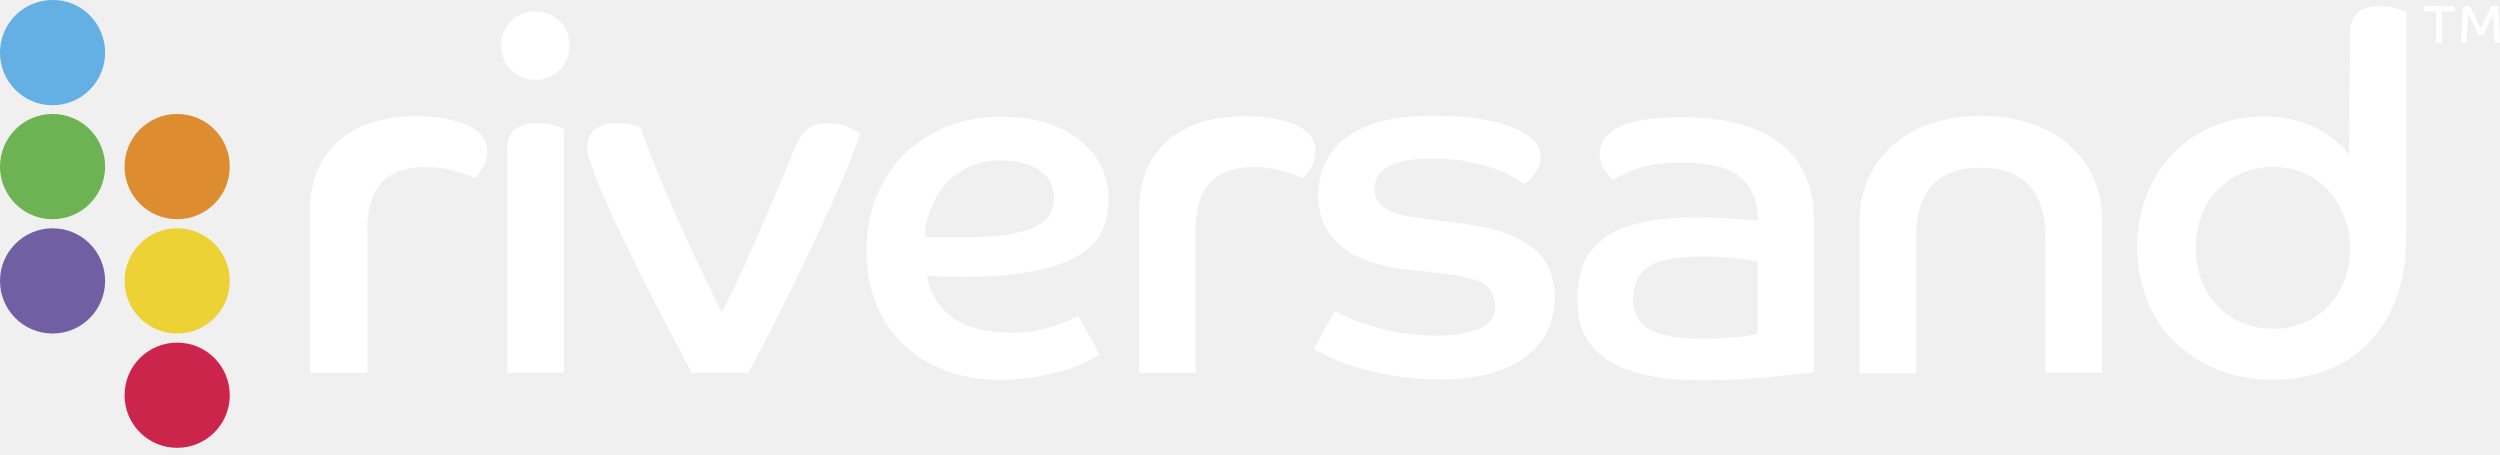
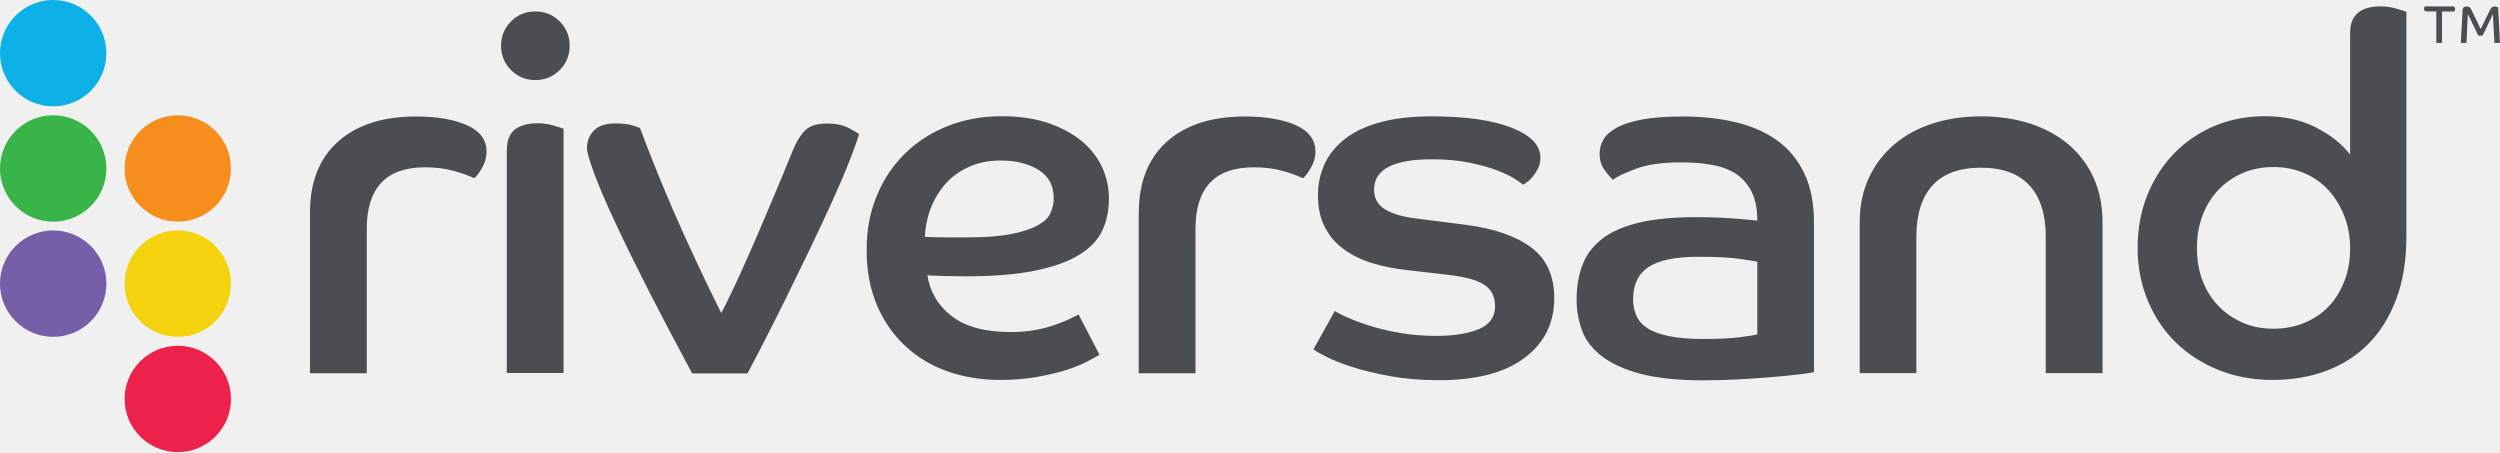
- <svg xmlns="http://www.w3.org/2000/svg" x="0px" y="0px" width="220px" height="40px" viewBox="0 0 220 40">
+ <svg xmlns="http://www.w3.org/2000/svg" x="0px" y="0px" width="188" height="34" viewBox="0 0 188 34">
  <g>
-     <path fill="#FFFFFF" d="M215.79,0.55c0.16,0,0.23,0.06,0.23,0.23c0,0.07,0,0.1-0.03,0.13c0,0.03-0.03,0.06-0.03,0.1h-1.07v2.78    h-0.52V1h-0.84c-0.16,0-0.23-0.06-0.23-0.23c0-0.06,0-0.1,0.03-0.13c0-0.03,0.03-0.06,0.03-0.1    C213.4,0.55,215.79,0.55,215.79,0.55z" />
-     <path fill="#FFFFFF" d="M219.51,3.75c0-0.03,0-0.13,0-0.26c0-0.13,0-0.29-0.03-0.45c-0.03-0.16-0.03-0.36-0.03-0.55    c0-0.19-0.03-0.39-0.03-0.55c0-0.16-0.03-0.32-0.03-0.45c0-0.13,0-0.23,0-0.26c-0.03,0.06-0.06,0.16-0.13,0.26    c-0.07,0.1-0.1,0.19-0.16,0.32c-0.06,0.13-0.1,0.23-0.16,0.36c-0.06,0.13-0.13,0.26-0.16,0.36c-0.03,0.1-0.1,0.23-0.16,0.32    s-0.1,0.19-0.13,0.26h-0.36c-0.06-0.13-0.13-0.26-0.19-0.42c-0.07-0.16-0.16-0.32-0.26-0.52c-0.1-0.19-0.16-0.36-0.26-0.52    c-0.06-0.16-0.16-0.32-0.23-0.45c0,0.06,0,0.16,0,0.29c0,0.13,0,0.29-0.03,0.45c-0.03,0.16-0.03,0.32-0.03,0.52    s-0.03,0.36-0.03,0.52c0,0.16,0,0.32-0.03,0.45c0,0.13,0,0.23,0,0.32h-0.48c0-0.06,0-0.19,0-0.36c0-0.16,0-0.32,0.03-0.52    c0.03-0.19,0.03-0.39,0.03-0.58c0-0.19,0.03-0.42,0.03-0.58c0-0.19,0.03-0.36,0.03-0.52c0-0.16,0-0.26,0.03-0.36    c0-0.1,0.03-0.16,0.1-0.23s0.13-0.06,0.23-0.06c0.1,0,0.16,0,0.23,0.03s0.1,0.06,0.13,0.1c0.03,0.06,0.06,0.13,0.1,0.23    c0.03,0.1,0.1,0.19,0.16,0.29c0.06,0.1,0.1,0.23,0.16,0.36c0.07,0.13,0.13,0.26,0.16,0.36c0.06,0.13,0.1,0.23,0.16,0.32    c0.07,0.1,0.1,0.19,0.13,0.26c0.06-0.1,0.1-0.23,0.19-0.39c0.07-0.16,0.16-0.32,0.23-0.49s0.16-0.32,0.23-0.49    s0.13-0.26,0.16-0.36c0.03-0.06,0.1-0.13,0.13-0.19c0.06-0.06,0.13-0.06,0.26-0.06c0.1,0,0.16,0,0.23,0.03    c0.06,0.03,0.1,0.03,0.1,0.06c0,0.1,0,0.23,0.03,0.39c0,0.16,0.03,0.36,0.03,0.55s0.03,0.42,0.03,0.65s0.03,0.42,0.03,0.65    s0.03,0.39,0.03,0.55c0,0.16,0,0.29,0.03,0.39C220,3.75,219.51,3.75,219.51,3.75z" />
-     <path fill="#64AFE4" d="M9.25,4.63c0,2.56-2.07,4.63-4.63,4.63S0,7.18,0,4.63C0,2.07,2.07,0,4.63,0C7.18-0.03,9.25,2.07,9.25,4.63    " />
-     <path fill="#FFFFFF" d="M27.27,18.67c0-2.69,0.84-4.76,2.49-6.24c1.65-1.46,3.95-2.2,6.86-2.2c1.84,0,3.33,0.26,4.5,0.78    s1.75,1.29,1.75,2.33c0,0.49-0.13,0.97-0.42,1.46c-0.29,0.49-0.52,0.74-0.68,0.87c-0.49-0.23-1.1-0.45-1.84-0.65    c-0.74-0.19-1.55-0.32-2.49-0.32c-3.43,0-5.11,1.81-5.11,5.44v12.68h-5.05V18.67z" />
-     <path fill="#FFFFFF" d="M47.11,1c0.84,0,1.55,0.29,2.14,0.87c0.58,0.58,0.87,1.29,0.87,2.14c0,0.84-0.29,1.55-0.87,2.14    c-0.58,0.58-1.29,0.87-2.14,0.87s-1.55-0.29-2.14-0.87c-0.58-0.58-0.87-1.29-0.87-2.14c0-0.84,0.29-1.55,0.87-2.14    C45.55,1.29,46.26,1,47.11,1 M44.61,13.17c0-0.81,0.23-1.39,0.71-1.78c0.49-0.39,1.13-0.55,1.97-0.55c0.52,0,1,0.06,1.46,0.19    c0.45,0.13,0.71,0.23,0.87,0.29v21.48h-4.98V13.17H44.61z" />
-     <path fill="#FFFFFF" d="M60.89,32.81c-1.36-2.52-2.62-4.92-3.75-7.15c-1.13-2.23-2.1-4.24-2.94-5.98    c-0.81-1.75-1.46-3.2-1.88-4.37c-0.42-1.16-0.65-1.94-0.65-2.27c0-0.61,0.19-1.13,0.61-1.55c0.42-0.42,1.04-0.65,1.88-0.65    c0.61,0,1.1,0.06,1.52,0.16c0.42,0.1,0.61,0.19,0.68,0.26c0.58,1.59,1.2,3.17,1.88,4.79s1.33,3.14,2.01,4.59    c0.68,1.46,1.26,2.75,1.84,3.95c0.58,1.2,1.04,2.17,1.42,2.91c0.55-1.04,1.16-2.3,1.81-3.72c0.65-1.42,1.26-2.85,1.88-4.24    c0.61-1.39,1.13-2.69,1.62-3.82c0.49-1.16,0.84-2.01,1.04-2.52c0.29-0.71,0.65-1.29,1.04-1.71c0.42-0.42,1.04-0.65,1.91-0.65    c0.81,0,1.49,0.13,2.01,0.42c0.52,0.29,0.81,0.45,0.84,0.52c-0.16,0.61-0.49,1.46-0.91,2.52s-0.94,2.26-1.52,3.56    c-0.58,1.29-1.23,2.69-1.91,4.11c-0.68,1.42-1.36,2.81-2.04,4.17c-0.68,1.36-1.29,2.62-1.91,3.78c-0.61,1.17-1.1,2.14-1.52,2.88    H60.89L60.89,32.81z" />
-     <path fill="#FFFFFF" d="M96.77,31.19c-0.23,0.13-0.61,0.36-1.1,0.62s-1.13,0.52-1.88,0.74c-0.74,0.23-1.62,0.42-2.59,0.61    c-0.97,0.16-2.04,0.26-3.24,0.26c-1.62,0-3.17-0.26-4.56-0.74c-1.42-0.49-2.65-1.23-3.72-2.2c-1.07-0.97-1.91-2.17-2.52-3.59    c-0.61-1.42-0.91-3.04-0.91-4.88c0-1.75,0.29-3.33,0.91-4.79c0.62-1.46,1.42-2.69,2.49-3.72s2.33-1.84,3.75-2.39    c1.46-0.58,3.04-0.84,4.76-0.84c1.52,0,2.85,0.19,4.04,0.58c1.16,0.39,2.14,0.91,2.94,1.58c0.81,0.68,1.42,1.42,1.81,2.3    c0.42,0.87,0.61,1.81,0.61,2.81c0,1.04-0.19,1.94-0.58,2.78c-0.39,0.84-1.04,1.55-2.01,2.13c-0.97,0.58-2.26,1.07-3.88,1.39    c-1.62,0.32-3.72,0.52-6.21,0.52c-0.58,0-1.13,0-1.65-0.03s-1.07-0.03-1.65-0.06c0.23,1.49,0.97,2.69,2.17,3.62    c1.2,0.91,2.94,1.39,5.18,1.39c0.78,0,1.46-0.06,2.1-0.16c0.65-0.13,1.23-0.26,1.71-0.42c0.49-0.16,0.94-0.36,1.33-0.52    c0.39-0.16,0.65-0.29,0.81-0.39L96.77,31.19z M81.4,20.84c0.68,0.03,1.33,0.03,1.94,0.03h1.84c1.62,0,2.91-0.1,3.88-0.29    c1-0.2,1.78-0.45,2.33-0.78c0.55-0.32,0.91-0.68,1.1-1.1c0.16-0.42,0.26-0.84,0.26-1.26c0-1.1-0.45-1.94-1.33-2.49    c-0.87-0.55-2.01-0.84-3.3-0.84c-1.07,0-2.04,0.19-2.85,0.58c-0.81,0.39-1.49,0.87-2.07,1.52c-0.55,0.61-0.97,1.36-1.29,2.17    C81.59,19.15,81.4,19.96,81.4,20.84" />
-     <path fill="#FFFFFF" d="M100.23,18.67c0-2.69,0.81-4.76,2.46-6.24c1.65-1.46,3.95-2.2,6.86-2.2c1.84,0,3.33,0.26,4.5,0.78    s1.71,1.29,1.71,2.33c0,0.49-0.13,0.97-0.42,1.46s-0.48,0.74-0.68,0.87c-0.49-0.23-1.1-0.45-1.84-0.65    c-0.71-0.19-1.55-0.32-2.49-0.32c-3.4,0-5.11,1.81-5.11,5.44v12.68h-4.98V18.67L100.23,18.67z" />
-     <path fill="#FFFFFF" d="M117.47,27.34c0.19,0.16,0.58,0.32,1.1,0.58c0.52,0.26,1.17,0.49,1.94,0.71c0.78,0.26,1.65,0.45,2.65,0.65    c1,0.16,2.07,0.26,3.24,0.26c1.52,0,2.75-0.19,3.72-0.58c0.97-0.39,1.46-1.07,1.46-2.04c0-0.81-0.32-1.42-0.91-1.88    c-0.62-0.42-1.71-0.71-3.27-0.91l-3.4-0.39c-1.17-0.13-2.23-0.32-3.24-0.65s-1.81-0.71-2.52-1.26c-0.71-0.55-1.26-1.17-1.65-1.94    c-0.39-0.78-0.58-1.68-0.58-2.78c0-0.94,0.2-1.81,0.55-2.65c0.36-0.84,0.94-1.55,1.71-2.2c0.78-0.65,1.81-1.13,3.07-1.52    c1.26-0.36,2.81-0.55,4.63-0.55c3.04,0,5.4,0.32,7.09,1c1.68,0.68,2.52,1.55,2.52,2.62c0,0.36-0.06,0.65-0.19,0.91    c-0.13,0.26-0.29,0.49-0.45,0.71c-0.16,0.19-0.32,0.39-0.52,0.52c-0.2,0.13-0.32,0.23-0.39,0.23c-0.13-0.13-0.36-0.29-0.78-0.55    c-0.42-0.26-0.94-0.49-1.58-0.74c-0.68-0.26-1.49-0.45-2.39-0.65c-0.94-0.19-2.01-0.29-3.24-0.29c-3.4,0-5.08,0.91-5.08,2.69    c0,0.74,0.32,1.33,0.97,1.71s1.55,0.65,2.75,0.81l4.46,0.58c2.43,0.32,4.3,0.97,5.66,2.01c1.33,1,2.01,2.49,2.01,4.43    c0,2.2-0.87,3.95-2.59,5.24c-1.71,1.29-4.24,1.97-7.5,1.97c-1.59,0-3.01-0.13-4.3-0.36c-1.29-0.23-2.39-0.52-3.36-0.81    c-0.94-0.29-1.71-0.61-2.3-0.9c-0.58-0.29-0.97-0.52-1.13-0.65L117.47,27.34z" />
-     <path fill="#FFFFFF" d="M159.63,32.74c-0.29,0.06-0.74,0.13-1.39,0.19c-0.61,0.06-1.36,0.13-2.2,0.23    c-0.84,0.06-1.78,0.13-2.85,0.2c-1.07,0.06-2.13,0.1-3.27,0.1c-2.26,0-4.14-0.19-5.56-0.58c-1.46-0.39-2.59-0.91-3.4-1.58    c-0.84-0.65-1.39-1.42-1.71-2.27s-0.45-1.75-0.45-2.65c0-1.2,0.19-2.23,0.55-3.14c0.36-0.91,0.97-1.65,1.78-2.26    c0.84-0.62,1.91-1.07,3.27-1.39c1.33-0.32,2.98-0.45,4.92-0.45c1.1,0,2.17,0.03,3.14,0.1c1,0.06,1.75,0.13,2.23,0.19    c0-1.04-0.16-1.88-0.52-2.52c-0.32-0.68-0.81-1.2-1.39-1.59c-0.58-0.39-1.29-0.65-2.1-0.78c-0.81-0.16-1.71-0.23-2.72-0.23    c-1.65,0-3.01,0.19-4.01,0.58c-1,0.39-1.68,0.71-2.01,0.97c-0.16-0.16-0.42-0.42-0.71-0.84c-0.29-0.42-0.45-0.91-0.45-1.49    c0-0.42,0.1-0.81,0.32-1.2c0.23-0.39,0.61-0.74,1.17-1.04c0.55-0.32,1.29-0.55,2.23-0.71c0.94-0.16,2.1-0.26,3.56-0.26    c1.71,0,3.3,0.16,4.69,0.52c1.42,0.32,2.62,0.87,3.66,1.58c1.04,0.74,1.81,1.68,2.39,2.88c0.58,1.2,0.84,2.65,0.84,4.34V32.74    L159.63,32.74z M154.68,23c-0.29-0.06-0.84-0.13-1.65-0.26c-0.81-0.13-2.01-0.16-3.62-0.16c-1.97,0-3.43,0.29-4.34,0.91    c-0.91,0.58-1.36,1.55-1.36,2.81c0,0.52,0.1,1,0.29,1.46c0.19,0.42,0.52,0.81,0.97,1.1c0.45,0.29,1.1,0.55,1.91,0.71    c0.81,0.16,1.81,0.23,3.01,0.23c1.33,0,2.39-0.06,3.2-0.16c0.78-0.1,1.33-0.19,1.58-0.26V23L154.68,23z" />
-     <path fill="#FFFFFF" d="M163.64,19.54c0-1.46,0.26-2.75,0.81-3.92c0.55-1.16,1.29-2.14,2.23-2.94c0.94-0.81,2.07-1.42,3.36-1.84    s2.72-0.65,4.27-0.65s2.98,0.23,4.3,0.65s2.46,1.04,3.4,1.84c0.94,0.81,1.68,1.78,2.2,2.94c0.52,1.16,0.78,2.46,0.78,3.92v13.26    h-4.98V20.84c0-1.97-0.48-3.49-1.46-4.53c-0.97-1.04-2.36-1.55-4.24-1.55c-1.91,0-3.33,0.52-4.27,1.55    c-0.94,1.04-1.42,2.56-1.42,4.53v12h-4.98V19.54z" />
-     <path fill="#FFFFFF" d="M206.8,2.88c0-0.78,0.23-1.36,0.68-1.75c0.45-0.39,1.1-0.58,1.94-0.58c0.52,0,1,0.06,1.46,0.19    c0.42,0.13,0.71,0.23,0.87,0.29v19.73c0,2.14-0.29,3.98-0.91,5.56c-0.58,1.58-1.42,2.88-2.49,3.95c-1.07,1.07-2.3,1.84-3.72,2.36    c-1.42,0.52-2.98,0.78-4.69,0.78c-1.72,0-3.3-0.29-4.76-0.87s-2.69-1.39-3.75-2.39c-1.07-1-1.88-2.23-2.46-3.69    c-0.58-1.42-0.91-2.98-0.91-4.63c0-1.68,0.29-3.24,0.84-4.66c0.55-1.42,1.36-2.65,2.36-3.69s2.2-1.84,3.56-2.39    c1.36-0.58,2.85-0.84,4.43-0.84c1.68,0,3.17,0.32,4.46,0.97c1.29,0.65,2.3,1.46,3.01,2.39L206.8,2.88L206.8,2.88z M206.8,21.84    c0-1-0.16-1.94-0.52-2.81c-0.32-0.87-0.81-1.62-1.39-2.27c-0.58-0.65-1.29-1.13-2.14-1.52c-0.84-0.39-1.75-0.55-2.75-0.55    c-1.04,0-1.94,0.19-2.75,0.55c-0.81,0.36-1.52,0.87-2.13,1.49c-0.62,0.62-1.07,1.39-1.39,2.27c-0.32,0.87-0.49,1.81-0.49,2.85    c0,1.04,0.16,1.97,0.49,2.81c0.32,0.84,0.78,1.62,1.39,2.23c0.58,0.62,1.29,1.13,2.13,1.49c0.81,0.36,1.75,0.55,2.75,0.55    c1,0,1.91-0.16,2.75-0.52c0.84-0.36,1.55-0.84,2.14-1.46c0.58-0.62,1.04-1.36,1.39-2.23C206.64,23.85,206.8,22.87,206.8,21.84" />
-     <path fill="#6DB253" d="M9.25,14.66c0,2.56-2.07,4.63-4.63,4.63S0,17.21,0,14.66c0-2.56,2.07-4.63,4.63-4.63S9.25,12.1,9.25,14.66    " />
-     <path fill="#715EA3" d="M9.25,24.72c0,2.56-2.07,4.63-4.63,4.63S0,27.27,0,24.72c0-2.55,2.07-4.63,4.63-4.63    S9.25,22.16,9.25,24.72" />
-     <path fill="#DD8C2F" d="M20.22,14.66c0,2.56-2.07,4.63-4.63,4.63c-2.56,0-4.63-2.07-4.63-4.63c0-2.56,2.07-4.63,4.63-4.63    C18.15,10.03,20.22,12.1,20.22,14.66" />
-     <path fill="#ECD234" d="M20.22,24.72c0,2.56-2.07,4.63-4.63,4.63c-2.56,0-4.63-2.07-4.63-4.63c0-2.55,2.07-4.63,4.63-4.63    C18.15,20.09,20.22,22.16,20.22,24.72" />
-     <path fill="#CB254C" d="M20.22,34.78c0,2.56-2.07,4.63-4.63,4.63c-2.56,0-4.63-2.07-4.63-4.63c0-2.56,2.07-4.63,4.63-4.63    C18.15,30.15,20.22,32.22,20.22,34.78" />
+     <circle fill="#0EB1E7" cx="4" cy="4" r="4" />
+     <circle fill="#38B449" cx="4" cy="12.67" r="4" />
+     <circle fill="#775EA8" cx="4" cy="21.33" r="4" />
+     <circle fill="#F68E1E" cx="13.37" cy="12.67" r="4" />
+     <circle fill="#F4D20E" cx="13.37" cy="21.33" r="4" />
+     <circle fill="#ED224B" cx="13.37" cy="30" r="4" />
  </g>
+   <path fill="#4A4E51" d="M184.62,0.67c0,0.05-0.01,0.09-0.02,0.12c-0.01,0.03-0.02,0.06-0.03,0.07h-0.93v2.37h-0.43V0.86h-0.71   c-0.14,0-0.21-0.06-0.21-0.19c0-0.05,0.01-0.08,0.02-0.12c0.01-0.03,0.02-0.06,0.03-0.07h2.08C184.56,0.48,184.62,0.54,184.62,0.67z    M187.98,2.91c0-0.14-0.01-0.3-0.02-0.47c-0.01-0.17-0.02-0.35-0.03-0.54s-0.02-0.37-0.03-0.54c0-0.17-0.01-0.33-0.02-0.47   c-0.01-0.14-0.01-0.25-0.02-0.32c-0.01-0.01-0.04-0.03-0.08-0.05c-0.04-0.02-0.1-0.03-0.18-0.03c-0.1,0-0.17,0.03-0.22,0.07   c-0.05,0.05-0.09,0.1-0.12,0.17c-0.04,0.07-0.09,0.17-0.15,0.3c-0.06,0.13-0.13,0.26-0.2,0.41c-0.07,0.14-0.14,0.28-0.2,0.42   c-0.06,0.14-0.12,0.25-0.16,0.33c-0.03-0.06-0.07-0.14-0.11-0.23c-0.04-0.09-0.09-0.19-0.14-0.29s-0.1-0.2-0.15-0.31   c-0.05-0.11-0.1-0.21-0.15-0.31c-0.05-0.09-0.09-0.18-0.13-0.26s-0.07-0.14-0.09-0.19c-0.03-0.03-0.07-0.06-0.12-0.08   c-0.06-0.02-0.12-0.03-0.2-0.03c-0.07,0-0.14,0.02-0.19,0.06c-0.05,0.04-0.07,0.1-0.08,0.18c-0.01,0.07-0.01,0.17-0.02,0.3   c0,0.13-0.01,0.28-0.02,0.44c-0.01,0.16-0.02,0.33-0.03,0.51c-0.01,0.18-0.02,0.35-0.03,0.51c-0.01,0.16-0.01,0.31-0.02,0.44   c0,0.13-0.01,0.23-0.01,0.3h0.42c0-0.07,0.01-0.16,0.01-0.27c0.01-0.11,0.01-0.24,0.02-0.38c0-0.14,0.01-0.29,0.02-0.44   c0.01-0.15,0.01-0.3,0.02-0.44c0.01-0.14,0.02-0.27,0.02-0.38c0-0.11,0.01-0.2,0.01-0.26c0.06,0.11,0.12,0.23,0.19,0.38   c0.07,0.15,0.15,0.3,0.22,0.45s0.14,0.3,0.21,0.44c0.06,0.14,0.12,0.25,0.17,0.35h0.31c0.04-0.06,0.08-0.14,0.12-0.23   c0.04-0.09,0.09-0.19,0.14-0.29c0.05-0.1,0.1-0.2,0.15-0.31c0.05-0.11,0.1-0.21,0.15-0.31c0.05-0.1,0.09-0.19,0.13-0.28   c0.04-0.08,0.07-0.15,0.1-0.21c0,0.04,0,0.12,0.01,0.23c0,0.11,0.01,0.24,0.02,0.39c0,0.15,0.01,0.3,0.02,0.47   c0.01,0.16,0.02,0.32,0.03,0.47c0.01,0.15,0.01,0.28,0.02,0.39c0,0.11,0.01,0.19,0.01,0.23H188C187.99,3.16,187.99,3.05,187.98,2.91   z M35.11,9.41c-0.98-0.43-2.26-0.65-3.83-0.65c-2.5,0-4.45,0.63-5.86,1.89c-1.41,1.26-2.11,3.04-2.11,5.33v12.09h4.27V17.22   c0-3.09,1.46-4.64,4.38-4.64c0.79,0,1.5,0.09,2.13,0.26c0.62,0.17,1.15,0.36,1.57,0.56c0.15-0.1,0.34-0.35,0.58-0.75   c0.23-0.4,0.35-0.82,0.35-1.24C36.59,10.51,36.09,9.85,35.11,9.41z M40.4,9.27c-0.72,0-1.28,0.16-1.68,0.47   c-0.4,0.32-0.6,0.82-0.6,1.52h-0.01v16.79h4.27V9.68C42.25,9.63,42,9.55,41.63,9.44S40.85,9.27,40.4,9.27z M40.26,0.86   c-0.73,0-1.34,0.25-1.83,0.75c-0.5,0.5-0.75,1.11-0.75,1.83c0,0.72,0.25,1.33,0.75,1.83s1.11,0.75,1.83,0.75   c0.72,0,1.33-0.25,1.83-0.75s0.75-1.11,0.75-1.83c0-0.72-0.25-1.33-0.75-1.83S40.98,0.86,40.26,0.86z M62.17,9.29   c-0.75,0-1.3,0.18-1.65,0.54s-0.65,0.86-0.9,1.48c-0.18,0.45-0.47,1.16-0.88,2.15c-0.41,0.98-0.87,2.07-1.38,3.27   c-0.51,1.2-1.04,2.41-1.59,3.63c-0.55,1.22-1.06,2.28-1.53,3.18c-0.33-0.65-0.73-1.48-1.22-2.49c-0.48-1.01-1.01-2.13-1.57-3.37   c-0.56-1.24-1.13-2.55-1.7-3.93c-0.57-1.39-1.11-2.75-1.61-4.1c-0.05-0.05-0.24-0.12-0.58-0.22c-0.34-0.1-0.77-0.15-1.29-0.15   c-0.73,0-1.26,0.18-1.61,0.54c-0.35,0.36-0.52,0.81-0.52,1.33c0,0.29,0.19,0.94,0.56,1.94c0.37,1,0.91,2.24,1.61,3.74   c0.7,1.5,1.54,3.2,2.51,5.11c0.98,1.91,2.05,3.95,3.22,6.12v0.02h4.17c0.35-0.65,0.78-1.47,1.29-2.47s1.06-2.08,1.63-3.24   c0.57-1.16,1.15-2.35,1.74-3.57c0.59-1.23,1.14-2.4,1.65-3.52c0.51-1.12,0.95-2.14,1.31-3.05s0.62-1.63,0.77-2.15   c-0.05-0.05-0.29-0.19-0.73-0.43C63.43,9.41,62.87,9.29,62.17,9.29z M82.87,12.55c0.35,0.75,0.52,1.55,0.52,2.39   c0,0.87-0.16,1.67-0.49,2.38c-0.33,0.71-0.9,1.32-1.72,1.83c-0.82,0.51-1.93,0.91-3.33,1.2c-1.4,0.29-3.17,0.43-5.31,0.43   c-0.5,0-0.97-0.01-1.4-0.02c-0.44-0.01-0.9-0.03-1.4-0.06c0.2,1.27,0.82,2.3,1.85,3.09c1.03,0.79,2.51,1.18,4.43,1.18   c0.65,0,1.25-0.05,1.8-0.15c0.55-0.1,1.04-0.22,1.48-0.38c0.44-0.15,0.81-0.3,1.12-0.45s0.54-0.26,0.69-0.34l1.57,3.02   c-0.2,0.13-0.51,0.3-0.93,0.52c-0.42,0.22-0.95,0.44-1.59,0.64c-0.63,0.2-1.37,0.37-2.21,0.52c-0.84,0.15-1.75,0.22-2.75,0.22   c-1.4,0-2.7-0.21-3.91-0.63s-2.27-1.05-3.18-1.89c-0.91-0.84-1.63-1.86-2.15-3.07c-0.52-1.21-0.79-2.6-0.79-4.17   c0-1.5,0.25-2.86,0.77-4.1c0.51-1.24,1.22-2.29,2.13-3.18c0.91-0.89,1.98-1.57,3.22-2.06c1.23-0.49,2.59-0.73,4.06-0.73   c1.3,0,2.44,0.17,3.44,0.5c1,0.34,1.84,0.79,2.53,1.35C82,11.15,82.52,11.81,82.87,12.55z M79.24,14.91c0-0.95-0.38-1.66-1.14-2.13   c-0.76-0.47-1.7-0.71-2.83-0.71c-0.92,0-1.73,0.16-2.43,0.49c-0.7,0.32-1.29,0.75-1.76,1.29c-0.47,0.54-0.84,1.15-1.1,1.85   c-0.26,0.68-0.4,1.39-0.43,2.11c0.57,0.03,1.12,0.04,1.65,0.04h1.57c1.37,0,2.48-0.09,3.33-0.26s1.51-0.4,1.98-0.67   c0.47-0.27,0.79-0.58,0.93-0.93C79.16,15.64,79.24,15.28,79.24,14.91z M97.44,9.41c-0.98-0.43-2.26-0.65-3.83-0.65   c-2.5,0-4.45,0.63-5.86,1.89c-1.4,1.26-2.11,3.04-2.11,5.33h-0.01v12.09h4.27V17.22c0-3.09,1.46-4.64,4.38-4.64   c0.8,0,1.51,0.09,2.13,0.26c0.62,0.17,1.15,0.36,1.57,0.56c0.15-0.1,0.34-0.35,0.58-0.75c0.24-0.4,0.36-0.82,0.36-1.24   C98.92,10.51,98.42,9.85,97.44,9.41z M115.16,18.62c-1.15-0.86-2.76-1.42-4.83-1.7l-3.82-0.49c-1.03-0.12-1.81-0.35-2.36-0.69   c-0.55-0.34-0.82-0.83-0.82-1.48c0-1.52,1.45-2.28,4.34-2.28c1.05,0,1.97,0.08,2.77,0.24c0.8,0.16,1.49,0.35,2.06,0.56   c0.57,0.22,1.03,0.43,1.36,0.64c0.34,0.21,0.56,0.37,0.66,0.47c0.08-0.03,0.19-0.1,0.34-0.21c0.15-0.11,0.29-0.26,0.43-0.43   c0.14-0.18,0.27-0.38,0.38-0.6c0.11-0.23,0.17-0.49,0.17-0.79c0-0.93-0.71-1.68-2.15-2.25c-1.43-0.57-3.45-0.86-6.04-0.86   c-1.55,0-2.86,0.16-3.95,0.47c-1.09,0.31-1.97,0.74-2.64,1.29c-0.68,0.55-1.17,1.18-1.48,1.89s-0.47,1.46-0.47,2.26   c0,0.93,0.16,1.72,0.5,2.38c0.33,0.67,0.8,1.22,1.4,1.67s1.32,0.81,2.15,1.07c0.84,0.26,1.75,0.44,2.75,0.54l2.92,0.34   c1.35,0.15,2.29,0.41,2.81,0.77c0.53,0.36,0.79,0.89,0.79,1.59c0,0.82-0.42,1.4-1.24,1.74c-0.82,0.33-1.88,0.5-3.18,0.5   c-1,0-1.92-0.08-2.77-0.23c-0.84-0.15-1.6-0.33-2.26-0.54c-0.66-0.21-1.21-0.42-1.66-0.62c-0.45-0.2-0.77-0.36-0.94-0.49l-1.61,2.89   c0.15,0.12,0.47,0.31,0.97,0.56s1.15,0.51,1.96,0.77s1.76,0.49,2.86,0.69c1.1,0.2,2.32,0.3,3.67,0.3c2.79,0,4.93-0.56,6.42-1.68   c1.49-1.12,2.23-2.62,2.23-4.49C116.88,20.75,116.31,19.48,115.16,18.62z M135.68,13.03c0.49,1.02,0.73,2.26,0.73,3.7v11.26   c-0.25,0.05-0.64,0.11-1.18,0.17c-0.54,0.06-1.17,0.13-1.89,0.19c-0.72,0.06-1.54,0.12-2.43,0.17c-0.9,0.05-1.83,0.08-2.81,0.08   c-1.95,0-3.54-0.17-4.77-0.5c-1.24-0.34-2.21-0.79-2.92-1.35s-1.2-1.21-1.46-1.95c-0.26-0.74-0.39-1.49-0.39-2.26   c0-1.02,0.16-1.92,0.47-2.69c0.31-0.77,0.82-1.42,1.53-1.95c0.71-0.52,1.64-0.92,2.79-1.18c1.14-0.26,2.54-0.39,4.19-0.39   c0.95,0,1.85,0.03,2.7,0.09s1.48,0.12,1.91,0.17c0-0.87-0.14-1.6-0.43-2.17c-0.29-0.57-0.68-1.02-1.18-1.35   c-0.5-0.32-1.1-0.55-1.8-0.67c-0.7-0.13-1.47-0.19-2.32-0.19c-1.42,0-2.56,0.16-3.42,0.49c-0.86,0.32-1.43,0.6-1.7,0.82   c-0.15-0.12-0.36-0.36-0.62-0.71s-0.39-0.77-0.39-1.27c0-0.35,0.09-0.69,0.28-1.03c0.19-0.34,0.52-0.64,0.99-0.9   c0.47-0.26,1.11-0.47,1.91-0.62c0.8-0.15,1.81-0.23,3.03-0.23c1.47,0,2.81,0.14,4.02,0.43c1.21,0.29,2.25,0.74,3.12,1.37   C134.51,11.18,135.19,12.01,135.68,13.03z M132.17,19.68c-0.25-0.05-0.71-0.12-1.4-0.22c-0.69-0.1-1.71-0.15-3.09-0.15   c-1.7,0-2.93,0.26-3.71,0.77c-0.77,0.51-1.16,1.32-1.16,2.41c0,0.45,0.08,0.86,0.24,1.24c0.16,0.37,0.44,0.69,0.84,0.95   c0.4,0.26,0.94,0.46,1.63,0.6c0.69,0.14,1.54,0.21,2.56,0.21c1.15,0,2.06-0.04,2.73-0.13c0.67-0.09,1.12-0.15,1.34-0.21v-5.47   H132.17z M155.55,10.86c-0.81-0.68-1.78-1.21-2.9-1.57c-1.12-0.36-2.35-0.54-3.67-0.54c-1.33,0-2.54,0.18-3.65,0.54   s-2.07,0.88-2.88,1.57s-1.45,1.52-1.91,2.51c-0.46,0.99-0.69,2.1-0.69,3.35v11.34h4.26V17.81c0-1.69,0.41-2.99,1.22-3.87   c0.81-0.89,2.03-1.33,3.65-1.33c1.6,0,2.81,0.44,3.63,1.33c0.82,0.88,1.23,2.17,1.23,3.87v10.25h4.27V16.72   c0-1.25-0.22-2.36-0.67-3.35C156.99,12.38,156.36,11.55,155.55,10.86z M180.21,0.65c0.38,0.11,0.62,0.19,0.75,0.24v16.87   c0,1.82-0.26,3.41-0.77,4.75c-0.51,1.35-1.21,2.47-2.11,3.37s-1.96,1.57-3.18,2.02c-1.22,0.45-2.56,0.67-4.01,0.67   c-1.47,0-2.82-0.25-4.06-0.75c-1.23-0.5-2.3-1.18-3.2-2.06c-0.9-0.87-1.6-1.92-2.11-3.14s-0.77-2.54-0.77-3.96   c0-1.45,0.24-2.78,0.73-3.99s1.16-2.26,2.02-3.14c0.86-0.88,1.87-1.57,3.03-2.06c1.16-0.49,2.43-0.73,3.8-0.73   c1.45,0,2.72,0.28,3.82,0.84c1.1,0.56,1.96,1.24,2.58,2.04V2.47c0-0.67,0.19-1.17,0.58-1.5c0.39-0.32,0.94-0.49,1.67-0.49   C179.43,0.48,179.84,0.54,180.21,0.65z M176.73,18.67c0-0.85-0.14-1.65-0.43-2.4s-0.68-1.4-1.18-1.95c-0.5-0.55-1.1-0.98-1.81-1.29   c-0.71-0.31-1.49-0.47-2.34-0.47c-0.87,0-1.66,0.16-2.36,0.47c-0.7,0.31-1.3,0.74-1.81,1.27c-0.51,0.54-0.9,1.18-1.18,1.93   s-0.41,1.56-0.41,2.43c0,0.87,0.13,1.68,0.41,2.41c0.27,0.74,0.67,1.37,1.18,1.91c0.51,0.54,1.12,0.96,1.81,1.27   c0.7,0.31,1.48,0.47,2.36,0.47c0.85,0,1.63-0.15,2.34-0.45c0.71-0.3,1.32-0.71,1.81-1.23c0.5-0.52,0.89-1.16,1.18-1.91   C176.59,20.39,176.73,19.57,176.73,18.67z" />
</svg>
